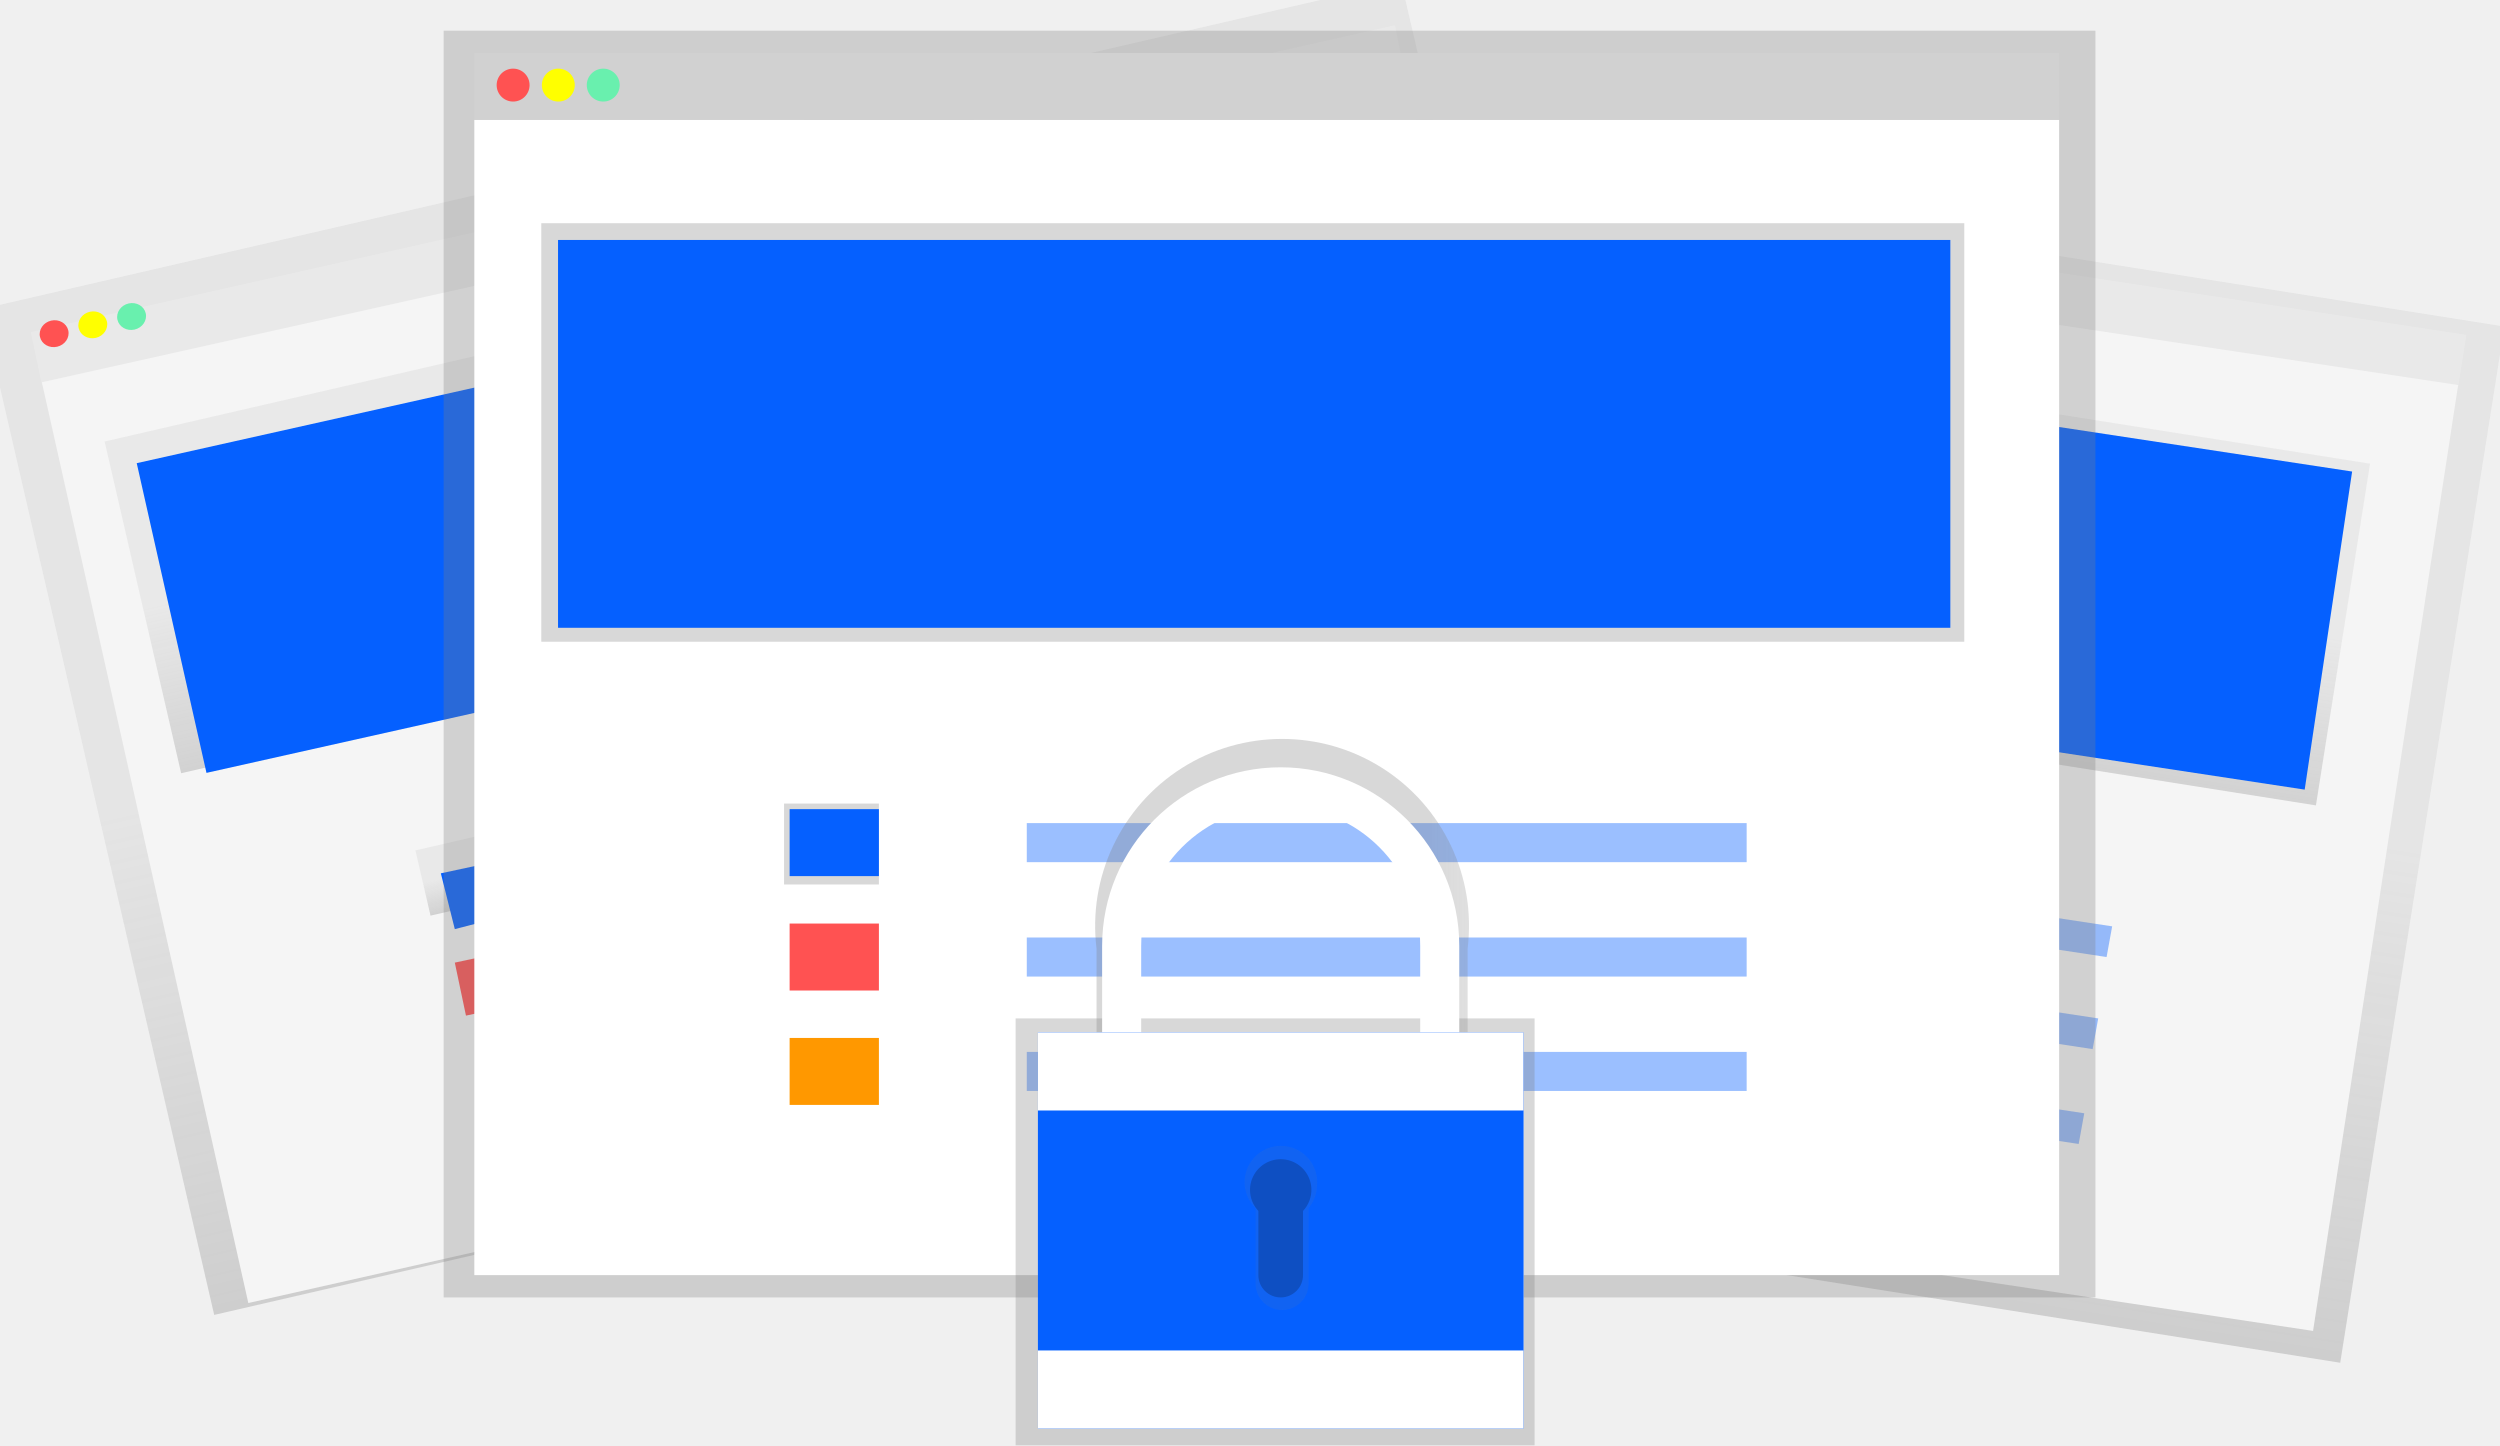
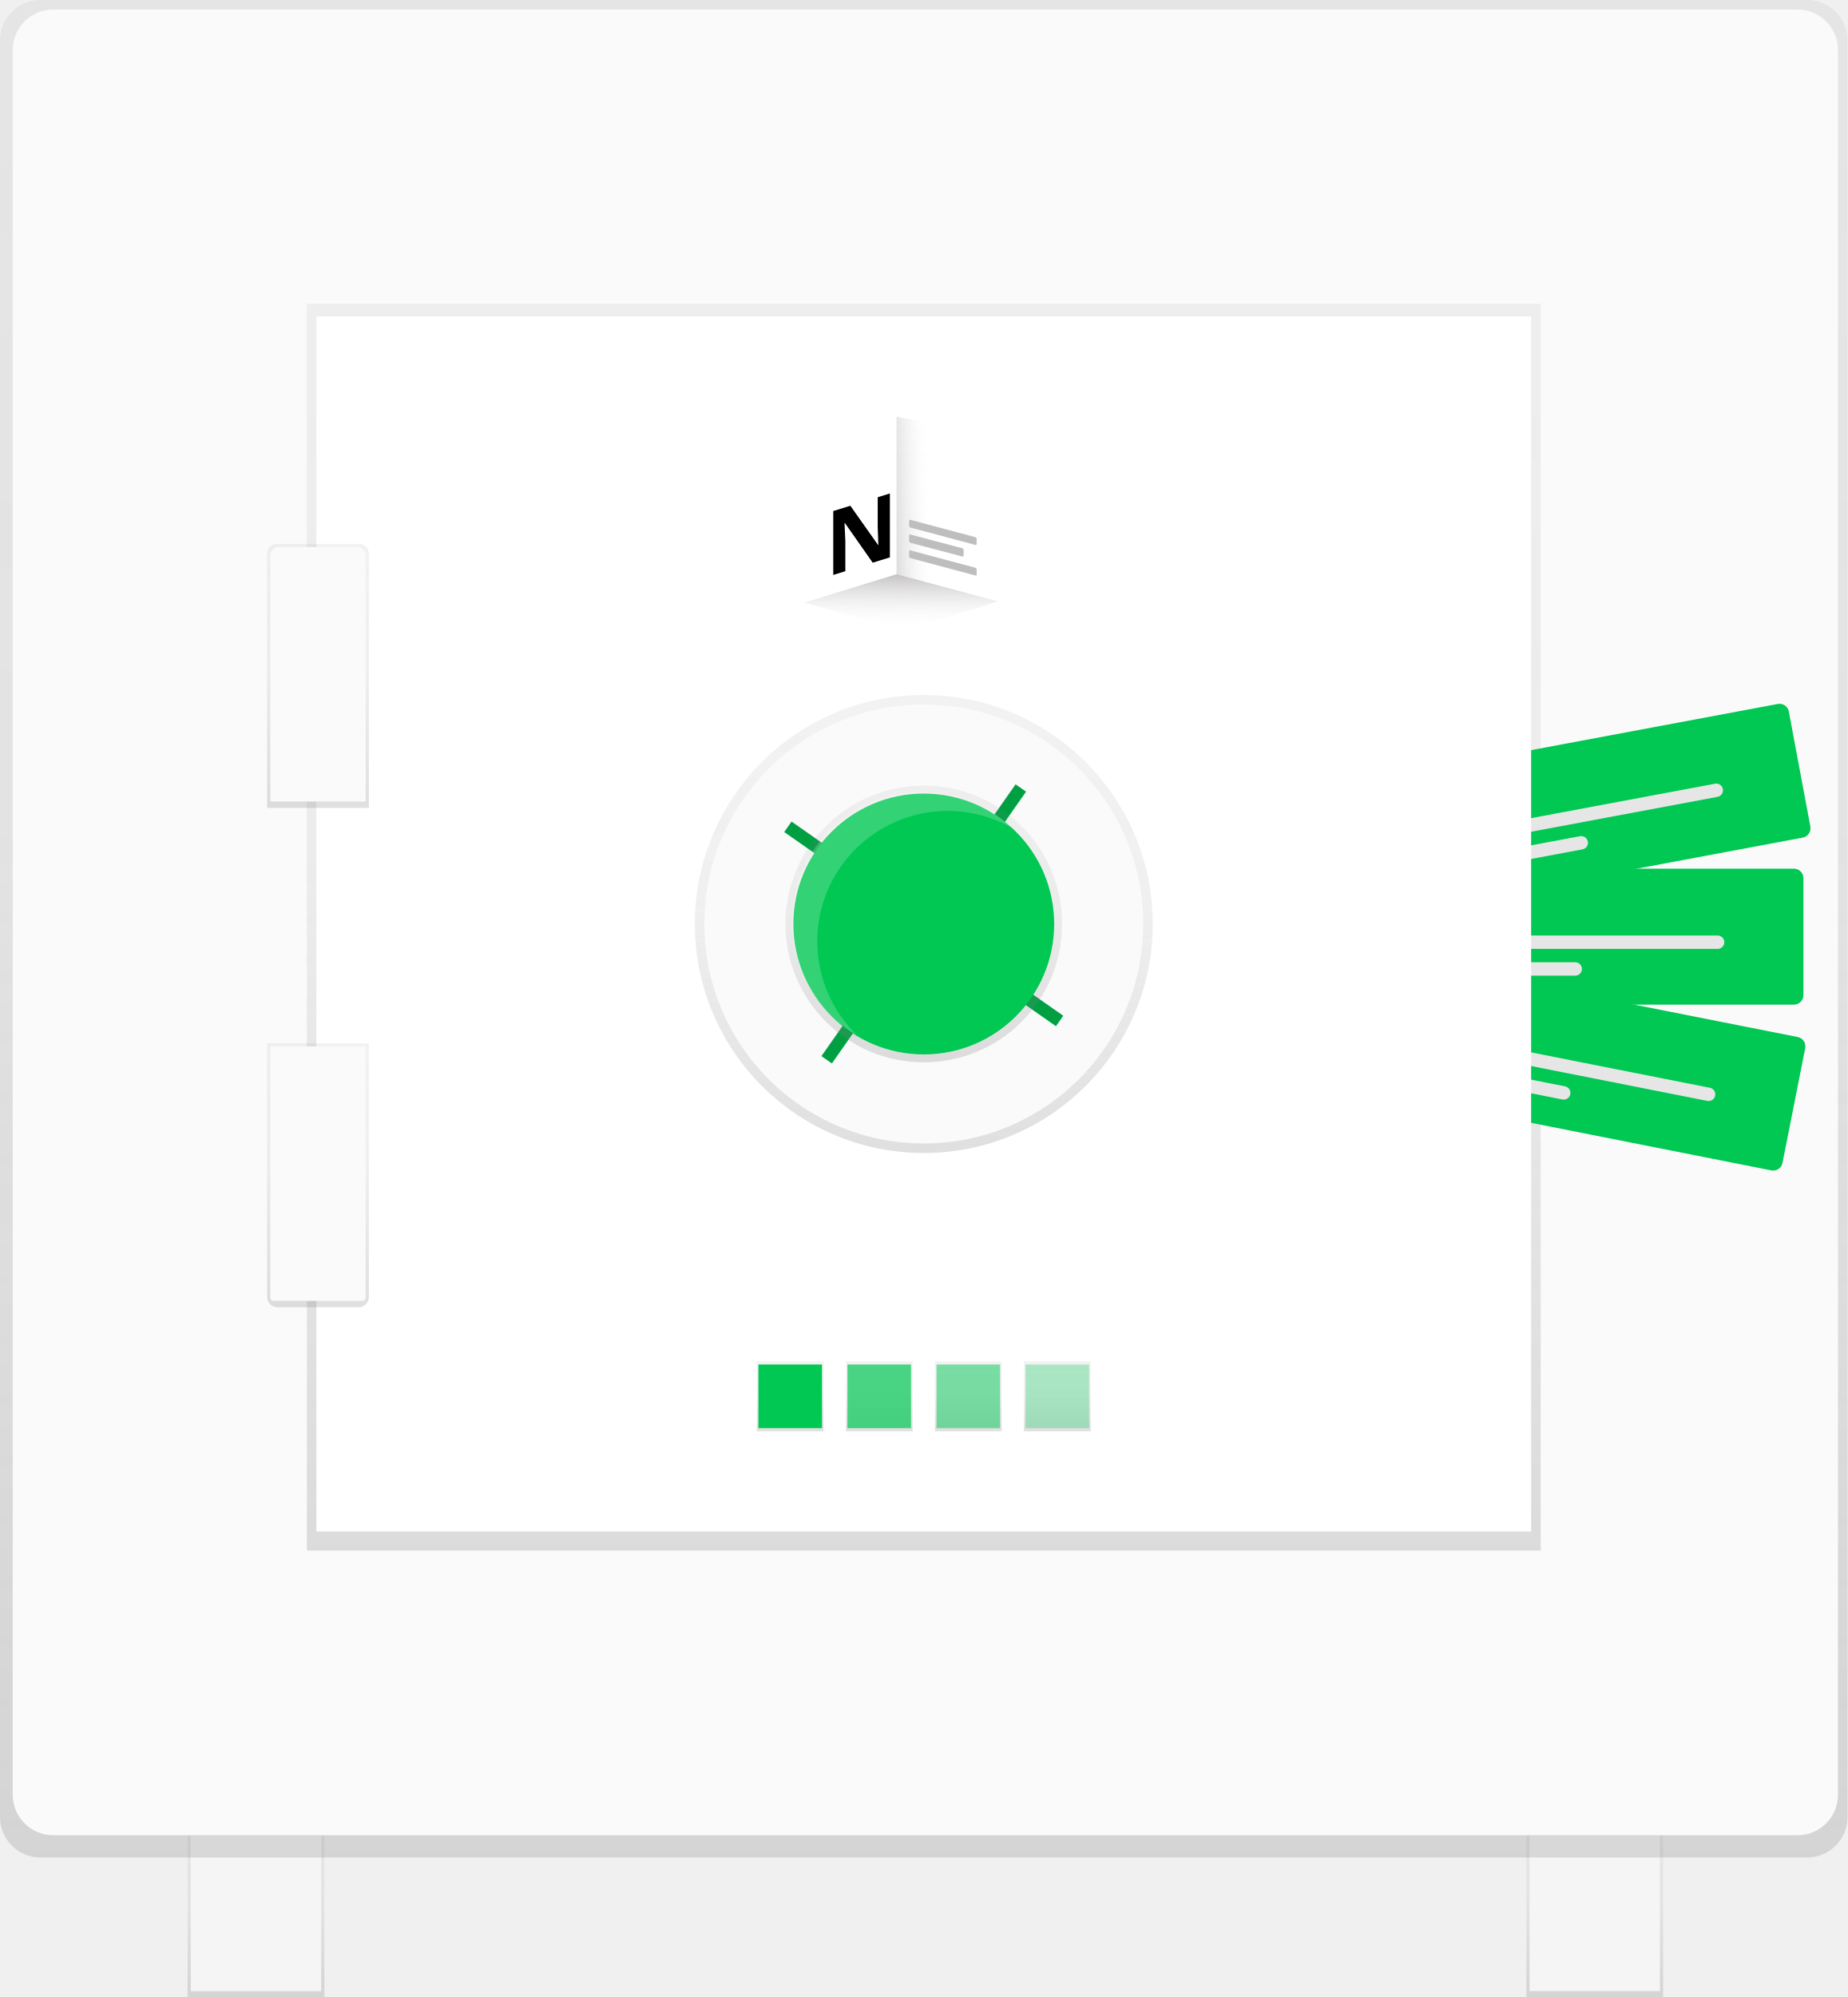
- <svg xmlns="http://www.w3.org/2000/svg" xmlns:xlink="http://www.w3.org/1999/xlink" data-name="Layer 1" viewBox="0 0 896 518">
-   <defs />
+ <svg xmlns="http://www.w3.org/2000/svg" xmlns:xlink="http://www.w3.org/1999/xlink" data-name="Layer 1" viewBox="0 0 678.3 733">
  <defs>
-     <linearGradient id="a" x1="790.9" x2="790.9" y1="640.8" y2="264.8" gradientTransform="rotate(90 783 447)" gradientUnits="userSpaceOnUse">
-       <stop offset="0" stop-color="gray" stop-opacity=".3" />
-       <stop offset=".5" stop-color="gray" stop-opacity=".1" />
+     <path id="reuse-2" fill="#e6e6e6" d="M-117.05 577.07h-162.7a3.92 3.92 0 010-7.84h162.7a3.92 3.92 0 010 7.84zM-200.56 592.76h-79.2a3.92 3.92 0 010-7.85h79.2a3.92 3.92 0 010 7.85z" />
+     <path id="reuse-1" fill="#fff" d="M-234.81 561.4h-43.82c-2.78 0-5.05-3.23-5.05-7.2 0-3.96 2.27-7.18 5.05-7.18h43.82c2.78 0 5.04 3.22 5.04 7.18 0 3.97-2.26 7.2-5.04 7.2z" />
+     <path id="reuse-0" fill="#00c853" d="M-72.29 609.75h-252.23a5.56 5.56 0 01-5.55-5.56v-68.61a5.56 5.56 0 015.55-5.55h252.23a5.56 5.56 0 015.55 5.55v68.61a5.56 5.56 0 01-5.55 5.56z" />
+   </defs>
+   <defs>
+     <linearGradient id="a" x1="585.48" x2="585.48" y1="733" y2="673.63" gradientUnits="userSpaceOnUse">
+       <stop offset="0" stop-color="gray" stop-opacity=".25" />
+       <stop offset=".54" stop-color="gray" stop-opacity=".12" />
      <stop offset="1" stop-color="gray" stop-opacity=".1" />
    </linearGradient>
-     <linearGradient id="b" x1="786" x2="786" y1="446.1" y2="321.9" gradientTransform="rotate(90 783 383)" xlink:href="#a" />
-     <linearGradient id="c" x1="660.9" x2="660.9" y1="518.2" y2="494.2" gradientTransform="rotate(90 660 487)" xlink:href="#a" />
-     <linearGradient id="d" x1="433.7" x2="433.7" y1="605.2" y2="235.2" gradientTransform="translate(14 9)" xlink:href="#a" />
-     <linearGradient id="e" x1="428.4" x2="428.4" y1="413.7" y2="291.5" gradientTransform="translate(-1 11)" xlink:href="#a" />
-     <linearGradient id="f" x1="295.2" x2="295.2" y1="484.6" y2="461" gradientTransform="translate(28 37)" xlink:href="#a" />
-     <linearGradient id="g" x1="455.1" x2="455.1" y1="464.5" y2="10.5" xlink:href="#a" />
-     <linearGradient id="h" x1="449.1" x2="449.1" y1="229.5" y2="79.5" xlink:href="#a" />
-     <linearGradient id="i" x1="298.1" x2="298.1" y1="316.5" y2="287.5" xlink:href="#a" />
-     <linearGradient id="j" x1="457.1" x2="457.1" y1="517.5" y2="364.5" xlink:href="#a" />
-     <linearGradient id="k" x1="611.2" x2="611.2" y1="564.7" y2="464.7" xlink:href="#a" />
-     <linearGradient id="l" x1="611.2" x2="611.2" y1="660.7" y2="602.7" xlink:href="#a" />
+     <linearGradient id="c" x1="93.98" x2="93.98" y2="673.63" xlink:href="#a" />
+     <linearGradient id="d" x1="339.15" x2="339.15" y1="681.8" y2="0" xlink:href="#a" />
+     <linearGradient id="e" x1="339.15" x2="339.15" y1="569.14" y2="111.49" xlink:href="#a" />
+     <linearGradient id="f" x1="339.15" x2="339.15" y1="423.21" y2="255.09" xlink:href="#a" />
+     <linearGradient id="g" x1="290.11" x2="290.11" y1="525.36" y2="499.67" xlink:href="#a" />
+     <linearGradient id="h" x1="322.8" x2="322.8" y1="525.36" y2="499.67" xlink:href="#a" />
+     <linearGradient id="i" x1="355.49" x2="355.49" y1="525.36" y2="499.67" xlink:href="#a" />
+     <linearGradient id="j" x1="388.18" x2="388.18" y1="525.36" y2="499.67" xlink:href="#a" />
+     <linearGradient id="k" x1="339.15" x2="339.15" y1="389.93" y2="288.36" xlink:href="#a" />
+     <linearGradient id="l" x1="377.6" x2="377.6" y1="380.54" y2="283.64" xlink:href="#a" />
+     <linearGradient id="m" x1="377.6" x2="377.6" y1="563.83" y2="466.93" xlink:href="#a" />
+     <linearGradient id="n" x1="193.94" x2="198.69" y1="166.83" y2="223.35" gradientTransform="rotate(5.2 4448.38 -4204.34) scale(2.93671)" gradientUnits="userSpaceOnUse" xlink:href="#b" />
+     <linearGradient id="b">
+       <stop offset="0" />
+       <stop offset="1" stop-color="#fff9f9" stop-opacity="0" />
+     </linearGradient>
+     <linearGradient id="o" x1="167.82" x2="270.55" y1="76.9" y2="64.21" gradientTransform="scale(1.50082) rotate(5.2 310.04 -1365.73)" gradientUnits="userSpaceOnUse" xlink:href="#b" />
  </defs>
-   <path fill="#f5f5f5" d="M416 69l3-20 465 71-3 19z" />
-   <path fill="url(#a)" d="M589 210h376v490H589z" transform="rotate(-81 590 448)" />
-   <path fill="#f5f5f5" d="M364 407l52-339 465 70-52 339z" />
-   <circle cx="581" cy="251.5" r="4.9" fill="#ff5252" transform="rotate(-81 394 244)" />
-   <circle cx="594.2" cy="253.5" r="4.9" fill="#ff0" transform="rotate(-81 407 246)" />
-   <circle cx="607.4" cy="255.5" r="4.9" fill="#69f0ae" transform="rotate(-81 420 248)" />
-   <path fill="url(#b)" d="M721 175h124v422H721z" transform="rotate(-81 595 379)" />
-   <path fill="#0560ff" d="M435 107l408 62-17 114-408-62z" />
-   <path fill="url(#c)" d="M629 474h24v28h-24z" transform="rotate(-81 453 481)" />
-   <path fill="#0560ff" d="M477 285l27 4-3 20-27-4z" />
-   <path fill="#ff5252" d="M473 318l26 4-3 20-26-4z" />
-   <path fill="#ff9800" d="M467 352l27 4-3 20-27-4z" />
-   <path fill="#0560ff" d="M546 300l211 32-2 11-211-32zM541 333l211 32-2 11-211-32zM536 367l211 32-2 11-211-32z" opacity=".4" />
-   <path fill="#f5f5f5" d="M11 119L500 9l4 20L15 138z" />
-   <path fill="url(#d)" d="M186 244h522v370H186z" transform="rotate(-13 -495 1022)" />
-   <path fill="#f5f5f5" d="M15 137L504 28l73 329L89 467z" />
-   <ellipse cx="177.1" cy="316.3" fill="#ff5252" rx="5.2" ry="4.8" transform="rotate(-13 -765 910)" />
-   <ellipse cx="191" cy="313.1" fill="#ff0" rx="5.2" ry="4.8" transform="rotate(-13 -751 907)" />
-   <ellipse cx="204.9" cy="310.1" fill="#69f0ae" rx="5.2" ry="4.8" transform="rotate(-13 -737 904)" />
-   <path fill="url(#e)" d="M203 303h450v122H203z" transform="rotate(-13 -515 957)" />
-   <path fill="#0560ff" d="M49 166l429-96 25 111-429 96z" />
-   <path fill="url(#f)" d="M309 498h30v24h-30z" transform="rotate(-13 -619 1104)" />
-   <path fill="#0560ff" d="M158 313l28-6 4 19-27 7z" />
-   <path fill="#ff5252" d="M163 345l28-6 4 19-28 6z" />
-   <path fill="#ff9800" d="M172 379l28-6 4 19-27 6z" />
-   <path fill="#0560ff" d="M230 300l222-50 3 11-222 50zM237 333l222-50 3 11-222 50zM244 365l222-50 3 11-222 50z" opacity=".4" />
-   <path fill="#f5f5f5" d="M170 19h568v24H170z" />
-   <path fill="url(#g)" d="M159 11h592v454H159z" />
-   <path fill="#fff" d="M170 43h568v414H170z" />
-   <circle cx="183.9" cy="30.5" r="5.9" fill="#ff5252" />
-   <circle cx="200.1" cy="30.5" r="5.9" fill="#ff0" />
-   <circle cx="216.2" cy="30.5" r="5.9" fill="#69f0ae" />
-   <path fill="url(#h)" d="M194 80h510v150H194z" />
-   <path fill="#0560ff" d="M200 86h499v139H200z" />
-   <path fill="url(#i)" d="M281 288h34v29h-34z" />
-   <path fill="#0560ff" d="M283 290h32v24h-32z" />
-   <path fill="#ff5252" d="M283 331h32v24h-32z" />
-   <path fill="#ff9800" d="M283 372h32v24h-32z" />
-   <path fill="#0560ff" d="M368 295h258v14H368zM368 336h258v14H368zM368 377h258v14H368z" opacity=".4" />
-   <path fill="url(#j)" d="M364 365h186v153H364z" />
-   <path fill="url(#k)" d="M559 531a52 52 0 01104 0v34h15v-34a67 67 0 10-133 0v34h14z" transform="translate(-152 -191)" />
-   <path fill="#fff" d="M409 339a50 50 0 01100 0v32h14v-32a64 64 0 00-128 0v32h14z" />
-   <path fill="#0560ff" d="M372 370h174v142H372z" />
-   <path fill="#fff" d="M372 370h174v142H372z" />
-   <path fill="#0560ff" d="M372 398h174v86H372z" />
-   <path fill="url(#l)" d="M624 616a13 13 0 10-22 8v27a9 9 0 0019 0v-27a13 13 0 003-8z" transform="translate(-152 -191)" />
-   <path d="M470 426a11 11 0 10-19 8v23a8 8 0 1016 0v-23a11 11 0 003-8z" opacity=".2" />
+   <path fill="url(#a)" d="M560.38 673.63h50.2V733h-50.2z" />
+   <path fill="#f5f5f5" d="M609.42 730.83h-47.87v-57.21h47.87z" />
+   <path fill="url(#c)" d="M68.88 673.63h50.2V733h-50.2z" />
+   <path fill="#f5f5f5" d="M70.05 673.63h47.87v57.21H70.05z" />
+   <rect width="678.3" height="681.8" fill="url(#d)" rx="14.86" ry="14.86" />
+   <rect width="670.12" height="670.12" x="4.67" y="3.5" fill="#fafafa" rx="14.86" ry="14.86" />
+   <ellipse cx="403.71" cy="369.97" fill="#fff" rx="25.68" ry="14.01" transform="rotate(-14.86)" />
+   <path fill="url(#e)" d="M112.66 111.49h452.98v457.65H112.66z" />
+   <g transform="matrix(.62599 0 0 .62599 703.88 -12.95)">
+     <ellipse cx="803.13" cy="473.61" fill="#fff" rx="14.01" ry="25.68" transform="rotate(-71.04 324.22 1269.17)" />
+     <use xlink:href="#reuse-0" />
+     <use xlink:href="#reuse-1" />
+     <use xlink:href="#reuse-2" />
+   </g>
+   <g transform="rotate(-10.6 -91.93 -3466.7) scale(.62599)">
+     <ellipse cx="803.13" cy="473.61" fill="#fff" rx="14.01" ry="25.68" transform="rotate(-71.04 324.22 1269.17)" />
+     <use xlink:href="#reuse-0" />
+     <use xlink:href="#reuse-1" />
+     <use xlink:href="#reuse-2" />
+   </g>
+   <g transform="rotate(11.2 58.28 3952.7) scale(.62599)">
+     <ellipse cx="803.13" cy="473.61" fill="#fff" rx="14.01" ry="25.68" transform="rotate(-71.04 324.22 1269.17)" />
+     <use xlink:href="#reuse-0" />
+     <use xlink:href="#reuse-1" />
+     <use xlink:href="#reuse-2" />
+   </g>
+   <path fill="#fff" d="M116.16 116.16h445.97v445.97H116.16z" />
+   <circle cx="339.15" cy="339.15" r="84.06" fill="url(#f)" />
+   <circle cx="339.15" cy="339.15" r="80.56" fill="#fafafa" />
+   <path fill="url(#g)" d="M277.86 499.67h24.52v25.68h-24.52z" />
+   <path fill="url(#h)" d="M310.55 499.67h24.52v25.68h-24.52z" />
+   <path fill="url(#i)" d="M343.23 499.67h24.52v25.68h-24.52z" />
+   <path fill="url(#j)" d="M375.92 499.67h24.52v25.68h-24.52z" />
+   <path fill="#00c853" d="M278.44 500.84h23.35v23.35h-23.35z" />
+   <path fill="#00c853" d="M311.13 500.84h23.35v23.35h-23.35z" opacity=".7" />
+   <path fill="#00c853" d="M343.82 500.84h23.35v23.35h-23.35z" opacity=".5" />
+   <path fill="#00c853" d="M376.51 500.84h23.35v23.35h-23.35z" opacity=".3" />
+   <path fill="#00c853" d="M372.87 287.94l3.83 2.68-9.38 13.38-3.82-2.68zM390.36 372.87l-2.68 3.82-13.38-9.37 2.68-3.83zM305.42 390.36l-3.82-2.68 9.37-13.39 3.83 2.68zM287.94 305.43l2.68-3.83 13.38 9.38-2.67 3.82z" />
+   <path d="M372.83 287.8l3.82 2.68-9.37 13.38-3.82-2.68zM390.32 372.73l-2.67 3.83-13.39-9.37 2.68-3.83zM305.4 390.22l-3.83-2.68 9.37-13.39 3.82 2.68zM287.9 305.3l2.68-3.83 13.39 9.37-2.68 3.82z" opacity=".2" />
+   <circle cx="339.15" cy="339.15" r="50.78" fill="url(#k)" />
+   <circle cx="339.15" cy="339.15" r="47.87" fill="#00c853" />
+   <path fill="#fff" d="M300.04 345.57A47.86 47.86 0 01371.71 304a47.86 47.86 0 10-57 76 47.71 47.71 0 01-14.67-34.43z" opacity=".2" />
+   <path fill="url(#l)" d="M396.28 380.54h-37.36v-93.28a3.63 3.63 0 013.63-3.62h30.11a3.63 3.63 0 013.63 3.63z" transform="translate(-260.85 -84)" />
+   <path fill="url(#m)" d="M392.47 563.83h-29.74a3.81 3.81 0 01-3.81-3.81v-93.09h37.36V560a3.81 3.81 0 01-3.81 3.83z" transform="translate(-260.85 -84)" />
+   <path fill="#fafafa" d="M102.4 200.8h28.69a3.17 3.17 0 013.17 3.17v90.23h-35V204a3.17 3.17 0 013.14-3.2zM99.23 384.1h35v92.33a1.06 1.06 0 01-1.06 1.06H100.3a1.06 1.06 0 01-1.06-1.06V384.1h-.01z" />
+   <g transform="matrix(.24066 0 0 .24069 290.73 161.35)">
+     <path fill="url(#n)" d="M159.61 205.33l154.87 41.43-141.28 44.01L18.33 248.7z" />
+     <path fill="url(#o)" d="M159.61-34.91v240.18l154.87 41.5c0-80.07.47-159.25.47-252.62z" />
+     <g fill="none" stroke-width="1.18">
+       <path d="M159.61 204.74V-35.44M159.61 204.74L18.33 248.69M159.61 204.74l154.87 41.5" />
+     </g>
+     <text x="50.83" y="226.02" stroke-width=".71" font-family="Noto Sans" font-size="15.16" font-weight="400" letter-spacing="0" style="line-height:1.25;-inkscape-font-specification:'Noto Sans'" transform="skewY(-17.25)" word-spacing="0">
+       <tspan x="50.83" y="226.02" font-family="Atkinson Hyperlegible" font-size="136.47" font-weight="700" style="-inkscape-font-specification:'Atkinson Hyperlegible Bold'">N</tspan>
+     </text>
+     <rect width="86.09" height="12.64" x="184.89" y="97.08" fill="#bebebe" ry="2.27" transform="skewY(14.78) scale(.9669 1)" />
+     <path fill="#bebebe" d="M180.8 168.95l99.07 26.47a2.9 2.9 0 012.03 2.67v7.57c0 1.18-.9 1.88-2.03 1.58l-99.07-26.47a2.9 2.9 0 01-2.03-2.67v-7.57c0-1.18.9-1.88 2.03-1.58zM180.8 122.33l99.07 26.48a2.9 2.9 0 012.03 2.66v7.58c0 1.17-.9 1.88-2.03 1.58l-99.07-26.48a2.9 2.9 0 01-2.03-2.66v-7.58c0-1.17.9-1.88 2.03-1.58z" />
+   </g>
</svg>
